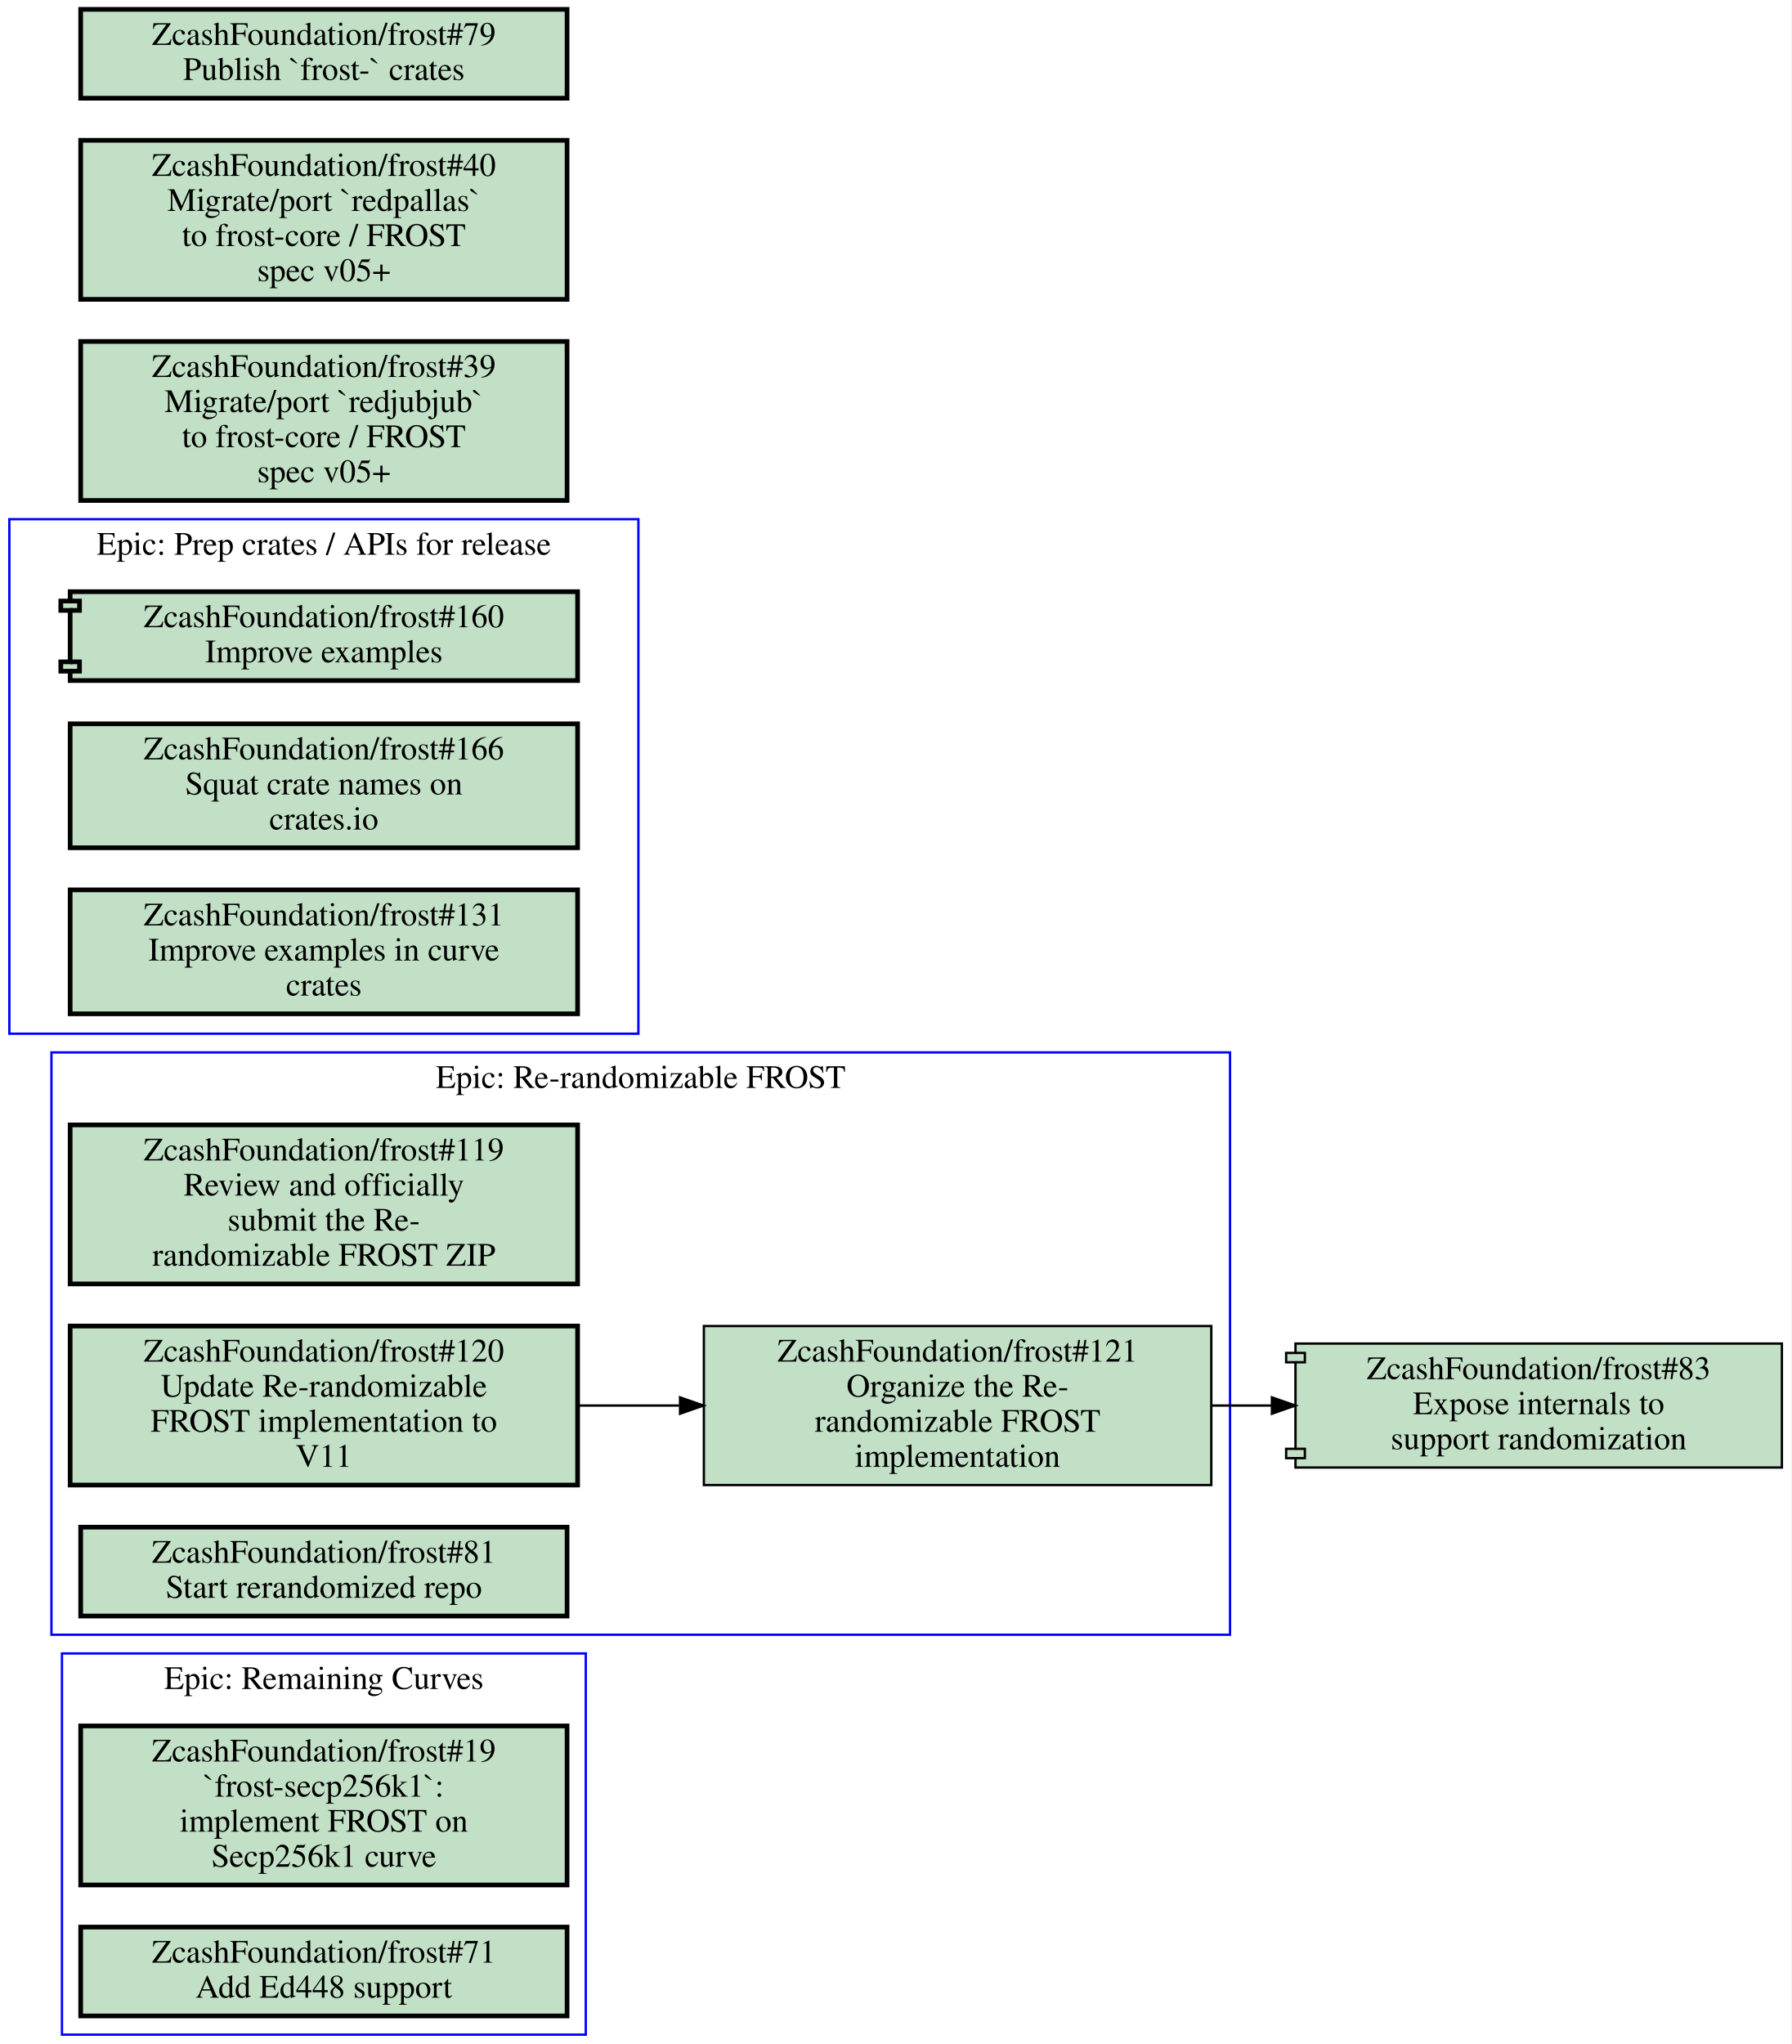
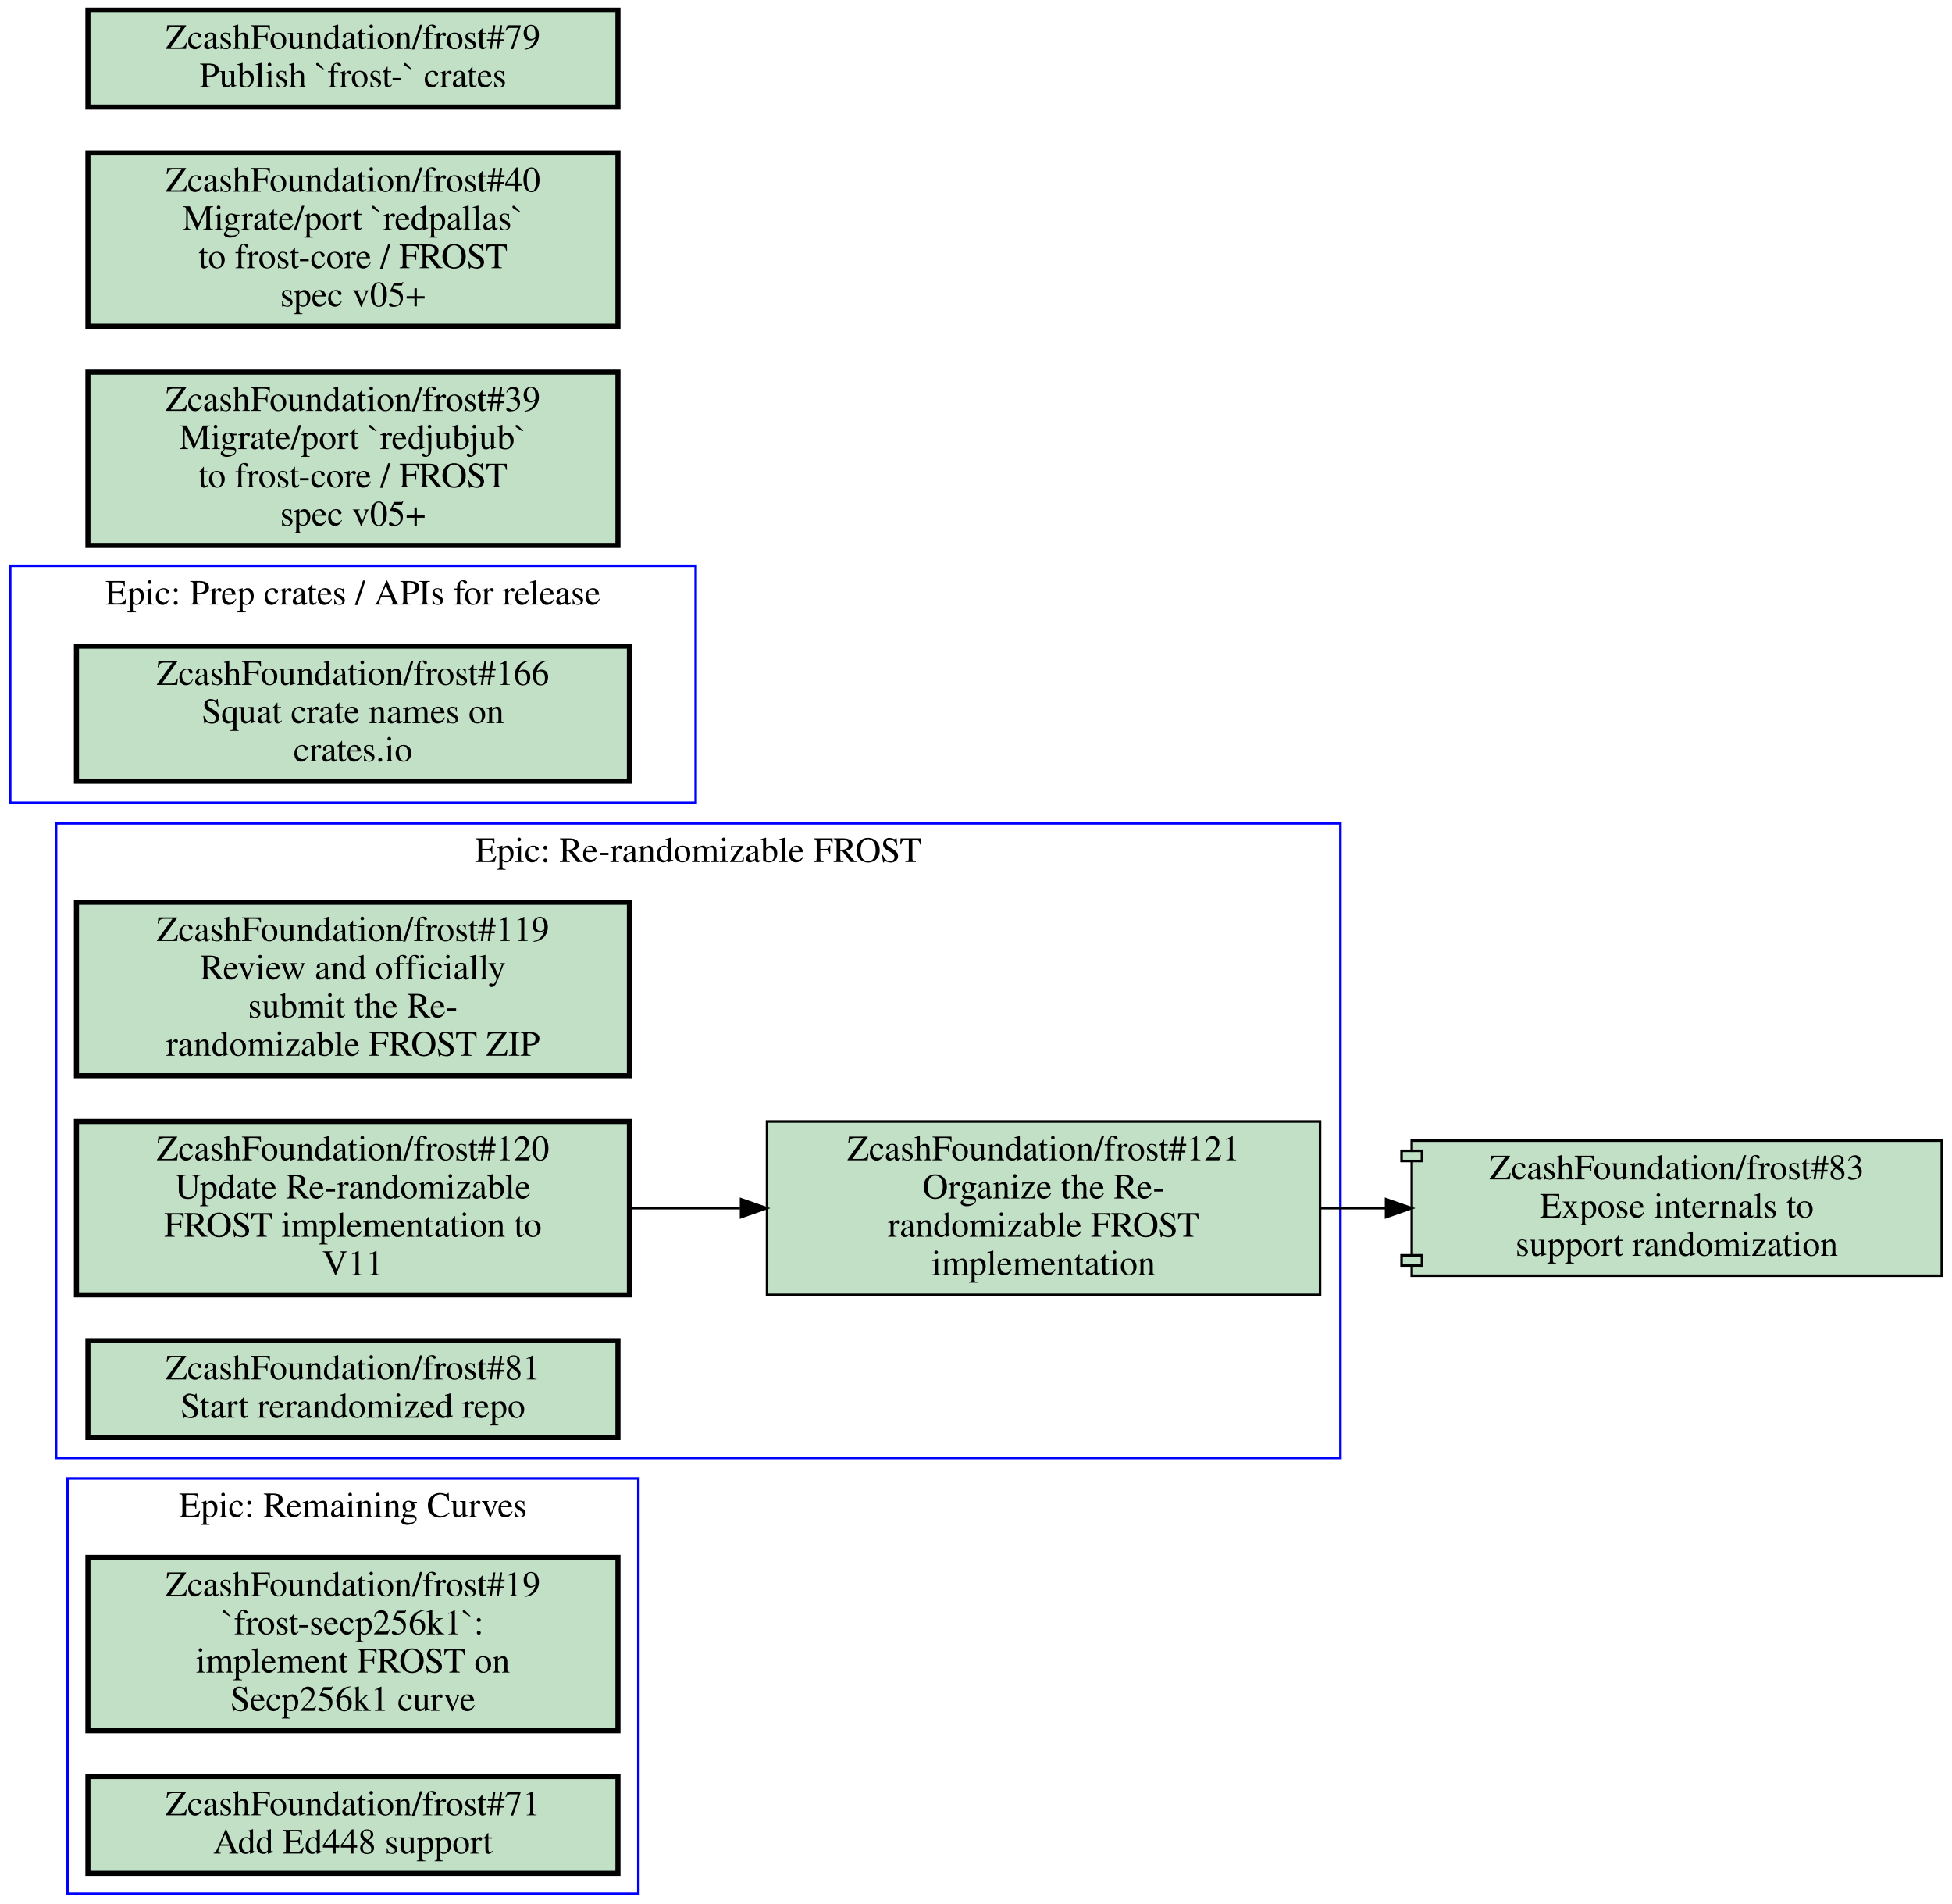
- <svg xmlns="http://www.w3.org/2000/svg" xmlns:xlink="http://www.w3.org/1999/xlink" width="766pt" height="874pt" viewBox="0.00 0.00 766.00 874.00">
-   <g id="graph0" class="graph" transform="scale(1 1) rotate(0) translate(4 870)">
-     <polygon fill="#ffffff" stroke="transparent" points="-4,4 -4,-870 762,-870 762,4 -4,4" />
+ <svg xmlns="http://www.w3.org/2000/svg" xmlns:xlink="http://www.w3.org/1999/xlink" width="766pt" height="747pt" viewBox="0.00 0.00 766.00 747.00">
+   <g id="graph0" class="graph" transform="scale(1 1) rotate(0) translate(4 743)">
+     <polygon fill="#ffffff" stroke="transparent" points="-4,4 -4,-743 762,-743 762,4 -4,4" />
    <g id="clust1" class="cluster">
      <polygon fill="none" stroke="#0000ff" points="22.5,0 22.5,-163 246.5,-163 246.5,0 22.5,0" />
      <text text-anchor="middle" x="134.5" y="-147.8" font-family="Times,serif" font-size="14.00" fill="#000000">Epic: Remaining Curves</text>
    </g>
    <g id="clust2" class="cluster">
      <polygon fill="none" stroke="#0000ff" points="18,-171 18,-420 522,-420 522,-171 18,-171" />
      <text text-anchor="middle" x="270" y="-404.8" font-family="Times,serif" font-size="14.00" fill="#000000">Epic: Re-randomizable FROST</text>
    </g>
    <g id="clust3" class="cluster">
-       <polygon fill="none" stroke="#0000ff" points="0,-428 0,-648 269,-648 269,-428 0,-428" />
-       <text text-anchor="middle" x="134.5" y="-632.8" font-family="Times,serif" font-size="14.00" fill="#000000">Epic: Prep crates / APIs for release</text>
+       <polygon fill="none" stroke="#0000ff" points="0,-428 0,-521 269,-521 269,-428 0,-428" />
+       <text text-anchor="middle" x="134.5" y="-505.8" font-family="Times,serif" font-size="14.00" fill="#000000">Epic: Prep crates / APIs for release</text>
    </g>
    <g id="node1" class="node open">
      <g id="a_node1">
        <a xlink:href="https://github.com/ZcashFoundation/frost/issues/19" xlink:title="ZcashFoundation/frost#19&#10;`frost-secp256k1`:&#10;implement FROST on&#10;Secp256k1 curve" target="_blank">
          <polygon fill="#c2e0c6" stroke="#000000" stroke-width="2" points="238.5,-132 30.5,-132 30.5,-64 238.5,-64 238.5,-132" />
          <text text-anchor="middle" x="134.5" y="-116.8" font-family="Times,serif" font-size="14.00" fill="#000000">ZcashFoundation/frost#19</text>
          <text text-anchor="middle" x="134.5" y="-101.8" font-family="Times,serif" font-size="14.00" fill="#000000">`frost-secp256k1`:</text>
          <text text-anchor="middle" x="134.5" y="-86.8" font-family="Times,serif" font-size="14.00" fill="#000000">implement FROST on</text>
          <text text-anchor="middle" x="134.5" y="-71.8" font-family="Times,serif" font-size="14.00" fill="#000000">Secp256k1 curve</text>
        </a>
      </g>
    </g>
    <g id="node2" class="node open">
      <g id="a_node2">
        <a xlink:href="https://github.com/ZcashFoundation/frost/issues/71" xlink:title="ZcashFoundation/frost#71&#10;Add Ed448 support" target="_blank">
          <polygon fill="#c2e0c6" stroke="#000000" stroke-width="2" points="238.5,-46 30.5,-46 30.5,-8 238.5,-8 238.5,-46" />
          <text text-anchor="middle" x="134.5" y="-30.8" font-family="Times,serif" font-size="14.00" fill="#000000">ZcashFoundation/frost#71</text>
          <text text-anchor="middle" x="134.5" y="-15.8" font-family="Times,serif" font-size="14.00" fill="#000000">Add Ed448 support</text>
        </a>
      </g>
    </g>
    <g id="node3" class="node open">
      <g id="a_node3">
        <a xlink:href="https://github.com/ZcashFoundation/frost/issues/119" xlink:title="ZcashFoundation/frost#119&#10;Review and officially&#10;submit the Re-&#10;randomizable FROST ZIP" target="_blank">
          <polygon fill="#c2e0c6" stroke="#000000" stroke-width="2" points="243,-389 26,-389 26,-321 243,-321 243,-389" />
          <text text-anchor="middle" x="134.5" y="-373.8" font-family="Times,serif" font-size="14.00" fill="#000000">ZcashFoundation/frost#119</text>
          <text text-anchor="middle" x="134.5" y="-358.8" font-family="Times,serif" font-size="14.00" fill="#000000">Review and officially</text>
          <text text-anchor="middle" x="134.5" y="-343.8" font-family="Times,serif" font-size="14.00" fill="#000000">submit the Re-</text>
          <text text-anchor="middle" x="134.5" y="-328.8" font-family="Times,serif" font-size="14.00" fill="#000000">randomizable FROST ZIP</text>
        </a>
      </g>
    </g>
    <g id="node4" class="node open">
      <g id="a_node4">
        <a xlink:href="https://github.com/ZcashFoundation/frost/issues/120" xlink:title="ZcashFoundation/frost#120&#10;Update Re-randomizable&#10;FROST implementation to&#10;V11" target="_blank">
          <polygon fill="#c2e0c6" stroke="#000000" stroke-width="2" points="243,-303 26,-303 26,-235 243,-235 243,-303" />
          <text text-anchor="middle" x="134.5" y="-287.8" font-family="Times,serif" font-size="14.00" fill="#000000">ZcashFoundation/frost#120</text>
          <text text-anchor="middle" x="134.5" y="-272.8" font-family="Times,serif" font-size="14.00" fill="#000000">Update Re-randomizable</text>
          <text text-anchor="middle" x="134.5" y="-257.8" font-family="Times,serif" font-size="14.00" fill="#000000">FROST implementation to</text>
          <text text-anchor="middle" x="134.5" y="-242.8" font-family="Times,serif" font-size="14.00" fill="#000000">V11</text>
        </a>
      </g>
    </g>
    <g id="node5" class="node open">
      <g id="a_node5">
        <a xlink:href="https://github.com/ZcashFoundation/frost/issues/121" xlink:title="ZcashFoundation/frost#121&#10;Organize the Re-&#10;randomizable FROST&#10;implementation" target="_blank">
          <polygon fill="#c2e0c6" stroke="#000000" points="514,-303 297,-303 297,-235 514,-235 514,-303" />
          <text text-anchor="middle" x="405.5" y="-287.8" font-family="Times,serif" font-size="14.00" fill="#000000">ZcashFoundation/frost#121</text>
          <text text-anchor="middle" x="405.5" y="-272.8" font-family="Times,serif" font-size="14.00" fill="#000000">Organize the Re-</text>
          <text text-anchor="middle" x="405.5" y="-257.8" font-family="Times,serif" font-size="14.00" fill="#000000">randomizable FROST</text>
          <text text-anchor="middle" x="405.5" y="-242.8" font-family="Times,serif" font-size="14.00" fill="#000000">implementation</text>
        </a>
      </g>
    </g>
    <g id="edge1" class="edge">
      <path fill="none" stroke="#000000" d="M243.16,-269C257.38,-269 272.01,-269 286.39,-269" />
      <polygon fill="#000000" stroke="#000000" points="286.81,-272.5 296.81,-269 286.81,-265.5 286.81,-272.5" />
    </g>
-     <g id="node10" class="node open">
-       <g id="a_node10">
+     <g id="node8" class="node open">
+       <g id="a_node8">
        <a xlink:href="https://github.com/ZcashFoundation/frost/pull/83" xlink:title="ZcashFoundation/frost#83&#10;Expose internals to&#10;support randomization" target="_blank">
          <polygon fill="#c2e0c6" stroke="#000000" points="758,-295.5 550,-295.5 550,-291.5 546,-291.5 546,-287.5 550,-287.5 550,-250.5 546,-250.5 546,-246.5 550,-246.5 550,-242.5 758,-242.5 758,-295.5" />
          <polyline fill="none" stroke="#000000" points="550,-291.5 554,-291.5 554,-287.5 550,-287.5 " />
          <polyline fill="none" stroke="#000000" points="550,-250.5 554,-250.5 554,-246.5 550,-246.5 " />
          <text text-anchor="middle" x="654" y="-280.3" font-family="Times,serif" font-size="14.00" fill="#000000">ZcashFoundation/frost#83</text>
          <text text-anchor="middle" x="654" y="-265.3" font-family="Times,serif" font-size="14.00" fill="#000000">Expose internals to</text>
          <text text-anchor="middle" x="654" y="-250.3" font-family="Times,serif" font-size="14.00" fill="#000000">support randomization</text>
        </a>
      </g>
    </g>
    <g id="edge2" class="edge">
      <path fill="none" stroke="#000000" d="M514.13,-269C522.68,-269 531.32,-269 539.9,-269" />
      <polygon fill="#000000" stroke="#000000" points="539.92,-272.5 549.92,-269 539.92,-265.5 539.92,-272.5" />
    </g>
    <g id="node6" class="node open">
      <g id="a_node6">
        <a xlink:href="https://github.com/ZcashFoundation/frost/issues/81" xlink:title="ZcashFoundation/frost#81&#10;Start rerandomized repo" target="_blank">
          <polygon fill="#c2e0c6" stroke="#000000" stroke-width="2" points="238.5,-217 30.5,-217 30.5,-179 238.5,-179 238.5,-217" />
          <text text-anchor="middle" x="134.5" y="-201.8" font-family="Times,serif" font-size="14.00" fill="#000000">ZcashFoundation/frost#81</text>
          <text text-anchor="middle" x="134.5" y="-186.8" font-family="Times,serif" font-size="14.00" fill="#000000">Start rerandomized repo</text>
        </a>
      </g>
    </g>
    <g id="node7" class="node open">
      <g id="a_node7">
-         <a xlink:href="https://github.com/ZcashFoundation/frost/pull/160" xlink:title="ZcashFoundation/frost#160&#10;Improve examples" target="_blank">
-           <polygon fill="#c2e0c6" stroke="#000000" stroke-width="2" points="243,-617 26,-617 26,-613 22,-613 22,-609 26,-609 26,-587 22,-587 22,-583 26,-583 26,-579 243,-579 243,-617" />
-           <polyline fill="none" stroke="#000000" stroke-width="2" points="26,-613 30,-613 30,-609 26,-609 " />
-           <polyline fill="none" stroke="#000000" stroke-width="2" points="26,-587 30,-587 30,-583 26,-583 " />
-           <text text-anchor="middle" x="134.5" y="-601.8" font-family="Times,serif" font-size="14.00" fill="#000000">ZcashFoundation/frost#160</text>
-           <text text-anchor="middle" x="134.5" y="-586.8" font-family="Times,serif" font-size="14.00" fill="#000000">Improve examples</text>
-         </a>
-       </g>
-     </g>
-     <g id="node8" class="node open">
-       <g id="a_node8">
        <a xlink:href="https://github.com/ZcashFoundation/frost/issues/166" xlink:title="ZcashFoundation/frost#166&#10;Squat crate names on&#10;crates.io" target="_blank">
-           <polygon fill="#c2e0c6" stroke="#000000" stroke-width="2" points="243,-560.5 26,-560.5 26,-507.5 243,-507.5 243,-560.5" />
-           <text text-anchor="middle" x="134.5" y="-545.3" font-family="Times,serif" font-size="14.00" fill="#000000">ZcashFoundation/frost#166</text>
-           <text text-anchor="middle" x="134.5" y="-530.3" font-family="Times,serif" font-size="14.00" fill="#000000">Squat crate names on</text>
-           <text text-anchor="middle" x="134.5" y="-515.3" font-family="Times,serif" font-size="14.00" fill="#000000">crates.io</text>
+           <polygon fill="#c2e0c6" stroke="#000000" stroke-width="2" points="243,-489.5 26,-489.5 26,-436.5 243,-436.5 243,-489.5" />
+           <text text-anchor="middle" x="134.5" y="-474.3" font-family="Times,serif" font-size="14.00" fill="#000000">ZcashFoundation/frost#166</text>
+           <text text-anchor="middle" x="134.5" y="-459.3" font-family="Times,serif" font-size="14.00" fill="#000000">Squat crate names on</text>
+           <text text-anchor="middle" x="134.5" y="-444.3" font-family="Times,serif" font-size="14.00" fill="#000000">crates.io</text>
        </a>
      </g>
    </g>
    <g id="node9" class="node open">
      <g id="a_node9">
-         <a xlink:href="https://github.com/ZcashFoundation/frost/issues/131" xlink:title="ZcashFoundation/frost#131&#10;Improve examples in curve&#10;crates" target="_blank">
-           <polygon fill="#c2e0c6" stroke="#000000" stroke-width="2" points="243,-489.5 26,-489.5 26,-436.5 243,-436.5 243,-489.5" />
-           <text text-anchor="middle" x="134.5" y="-474.3" font-family="Times,serif" font-size="14.00" fill="#000000">ZcashFoundation/frost#131</text>
-           <text text-anchor="middle" x="134.5" y="-459.3" font-family="Times,serif" font-size="14.00" fill="#000000">Improve examples in curve</text>
-           <text text-anchor="middle" x="134.5" y="-444.3" font-family="Times,serif" font-size="14.00" fill="#000000">crates</text>
+         <a xlink:href="https://github.com/ZcashFoundation/frost/issues/39" xlink:title="ZcashFoundation/frost#39&#10;Migrate/port `redjubjub`&#10;to frost-core / FROST&#10;spec v05+" target="_blank">
+           <polygon fill="#c2e0c6" stroke="#000000" stroke-width="2" points="238.5,-597 30.5,-597 30.5,-529 238.5,-529 238.5,-597" />
+           <text text-anchor="middle" x="134.5" y="-581.8" font-family="Times,serif" font-size="14.00" fill="#000000">ZcashFoundation/frost#39</text>
+           <text text-anchor="middle" x="134.5" y="-566.8" font-family="Times,serif" font-size="14.00" fill="#000000">Migrate/port `redjubjub`</text>
+           <text text-anchor="middle" x="134.5" y="-551.8" font-family="Times,serif" font-size="14.00" fill="#000000">to frost-core / FROST</text>
+           <text text-anchor="middle" x="134.5" y="-536.8" font-family="Times,serif" font-size="14.00" fill="#000000">spec v05+</text>
+         </a>
+       </g>
+     </g>
+     <g id="node10" class="node open">
+       <g id="a_node10">
+         <a xlink:href="https://github.com/ZcashFoundation/frost/issues/40" xlink:title="ZcashFoundation/frost#40&#10;Migrate/port `redpallas`&#10;to frost-core / FROST&#10;spec v05+" target="_blank">
+           <polygon fill="#c2e0c6" stroke="#000000" stroke-width="2" points="238.5,-683 30.5,-683 30.5,-615 238.5,-615 238.5,-683" />
+           <text text-anchor="middle" x="134.5" y="-667.8" font-family="Times,serif" font-size="14.00" fill="#000000">ZcashFoundation/frost#40</text>
+           <text text-anchor="middle" x="134.5" y="-652.8" font-family="Times,serif" font-size="14.00" fill="#000000">Migrate/port `redpallas`</text>
+           <text text-anchor="middle" x="134.5" y="-637.8" font-family="Times,serif" font-size="14.00" fill="#000000">to frost-core / FROST</text>
+           <text text-anchor="middle" x="134.5" y="-622.8" font-family="Times,serif" font-size="14.00" fill="#000000">spec v05+</text>
        </a>
      </g>
    </g>
    <g id="node11" class="node open">
      <g id="a_node11">
-         <a xlink:href="https://github.com/ZcashFoundation/frost/issues/39" xlink:title="ZcashFoundation/frost#39&#10;Migrate/port `redjubjub`&#10;to frost-core / FROST&#10;spec v05+" target="_blank">
-           <polygon fill="#c2e0c6" stroke="#000000" stroke-width="2" points="238.5,-724 30.5,-724 30.5,-656 238.5,-656 238.5,-724" />
-           <text text-anchor="middle" x="134.5" y="-708.8" font-family="Times,serif" font-size="14.00" fill="#000000">ZcashFoundation/frost#39</text>
-           <text text-anchor="middle" x="134.5" y="-693.8" font-family="Times,serif" font-size="14.00" fill="#000000">Migrate/port `redjubjub`</text>
-           <text text-anchor="middle" x="134.5" y="-678.8" font-family="Times,serif" font-size="14.00" fill="#000000">to frost-core / FROST</text>
-           <text text-anchor="middle" x="134.5" y="-663.8" font-family="Times,serif" font-size="14.00" fill="#000000">spec v05+</text>
-         </a>
-       </g>
-     </g>
-     <g id="node12" class="node open">
-       <g id="a_node12">
-         <a xlink:href="https://github.com/ZcashFoundation/frost/issues/40" xlink:title="ZcashFoundation/frost#40&#10;Migrate/port `redpallas`&#10;to frost-core / FROST&#10;spec v05+" target="_blank">
-           <polygon fill="#c2e0c6" stroke="#000000" stroke-width="2" points="238.5,-810 30.5,-810 30.5,-742 238.5,-742 238.5,-810" />
-           <text text-anchor="middle" x="134.5" y="-794.8" font-family="Times,serif" font-size="14.00" fill="#000000">ZcashFoundation/frost#40</text>
-           <text text-anchor="middle" x="134.5" y="-779.8" font-family="Times,serif" font-size="14.00" fill="#000000">Migrate/port `redpallas`</text>
-           <text text-anchor="middle" x="134.5" y="-764.8" font-family="Times,serif" font-size="14.00" fill="#000000">to frost-core / FROST</text>
-           <text text-anchor="middle" x="134.5" y="-749.8" font-family="Times,serif" font-size="14.00" fill="#000000">spec v05+</text>
-         </a>
-       </g>
-     </g>
-     <g id="node13" class="node open">
-       <g id="a_node13">
        <a xlink:href="https://github.com/ZcashFoundation/frost/issues/79" xlink:title="ZcashFoundation/frost#79&#10;Publish `frost-` crates" target="_blank">
-           <polygon fill="#c2e0c6" stroke="#000000" stroke-width="2" points="238.5,-866 30.5,-866 30.5,-828 238.5,-828 238.5,-866" />
-           <text text-anchor="middle" x="134.5" y="-850.8" font-family="Times,serif" font-size="14.00" fill="#000000">ZcashFoundation/frost#79</text>
-           <text text-anchor="middle" x="134.5" y="-835.8" font-family="Times,serif" font-size="14.00" fill="#000000">Publish `frost-` crates</text>
+           <polygon fill="#c2e0c6" stroke="#000000" stroke-width="2" points="238.5,-739 30.5,-739 30.5,-701 238.5,-701 238.5,-739" />
+           <text text-anchor="middle" x="134.5" y="-723.8" font-family="Times,serif" font-size="14.00" fill="#000000">ZcashFoundation/frost#79</text>
+           <text text-anchor="middle" x="134.5" y="-708.8" font-family="Times,serif" font-size="14.00" fill="#000000">Publish `frost-` crates</text>
        </a>
      </g>
    </g>
  </g>
</svg>
